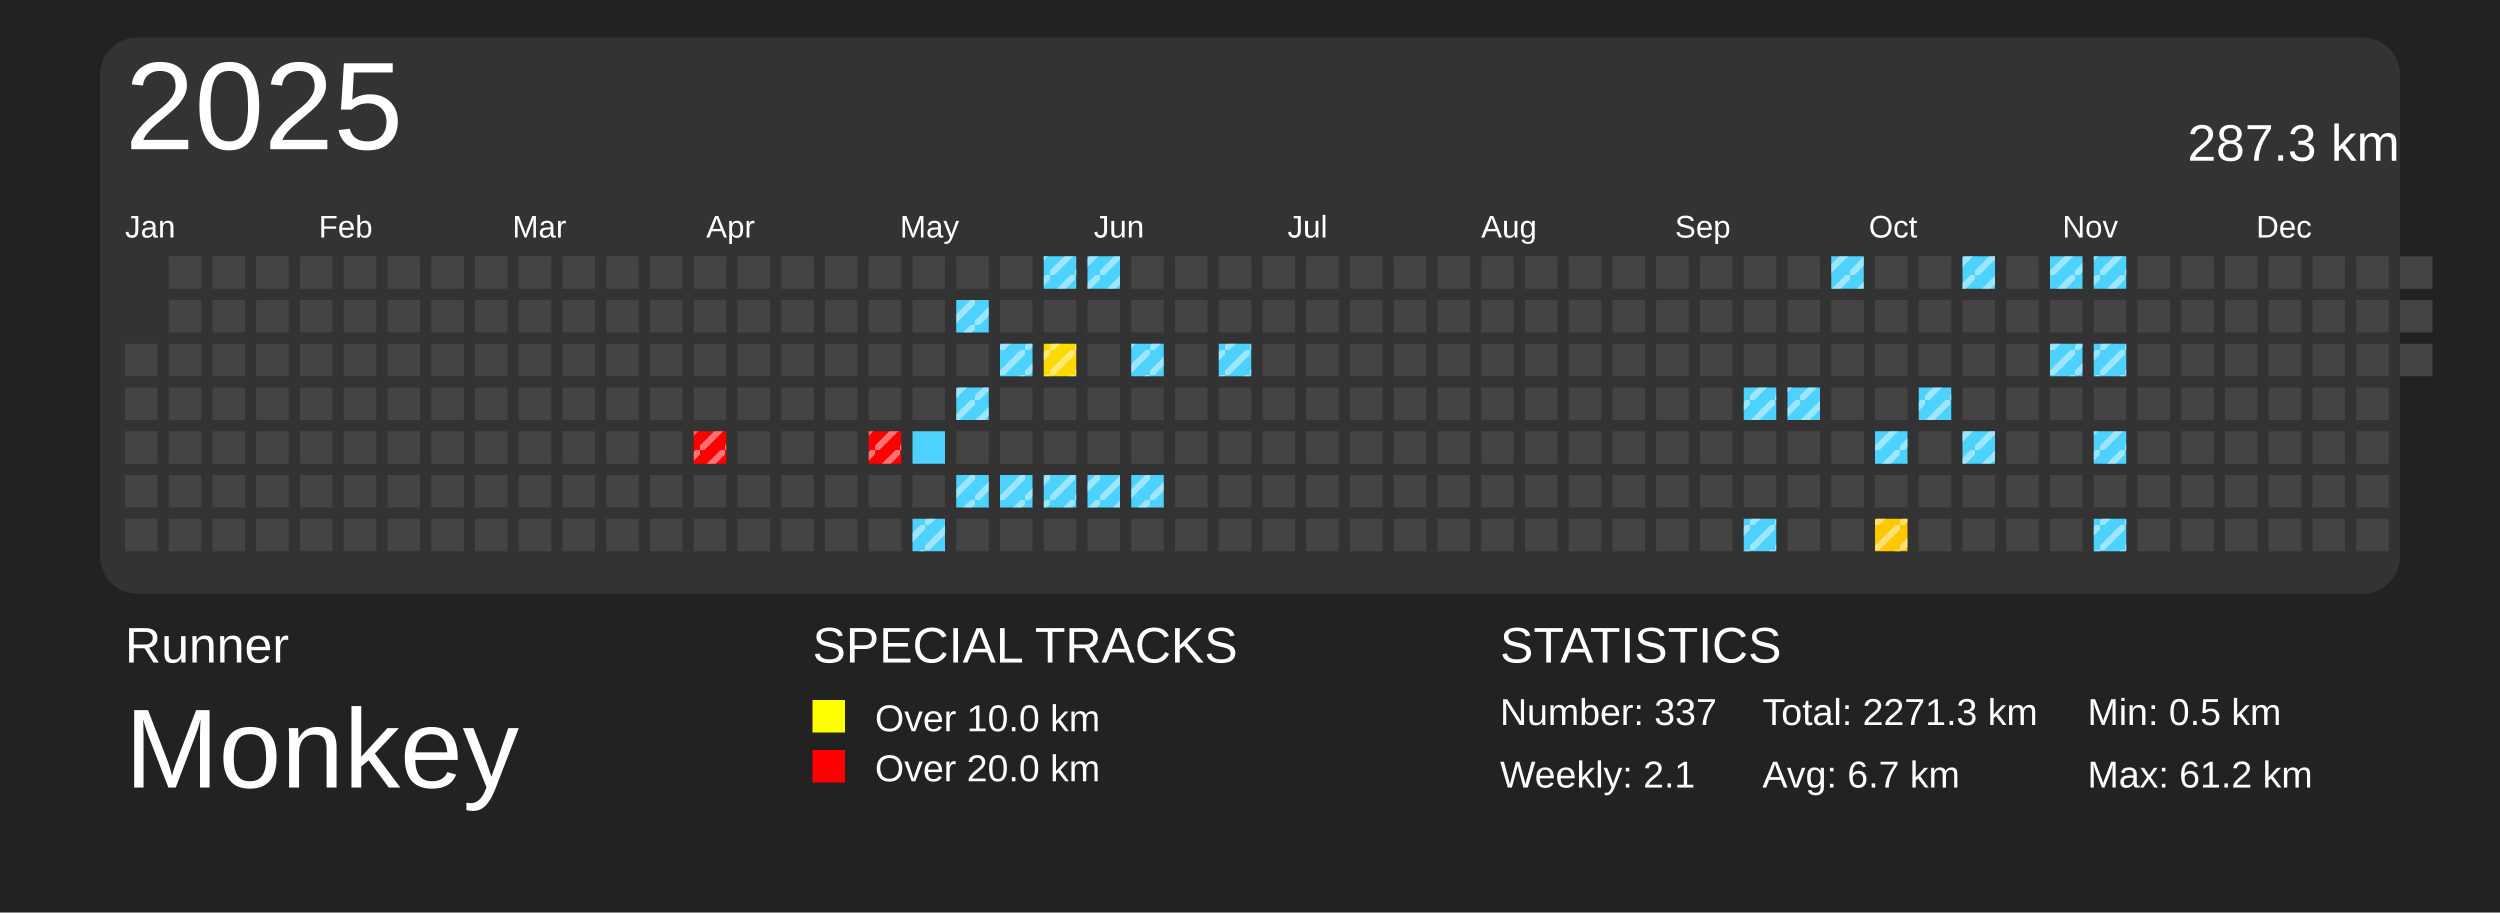
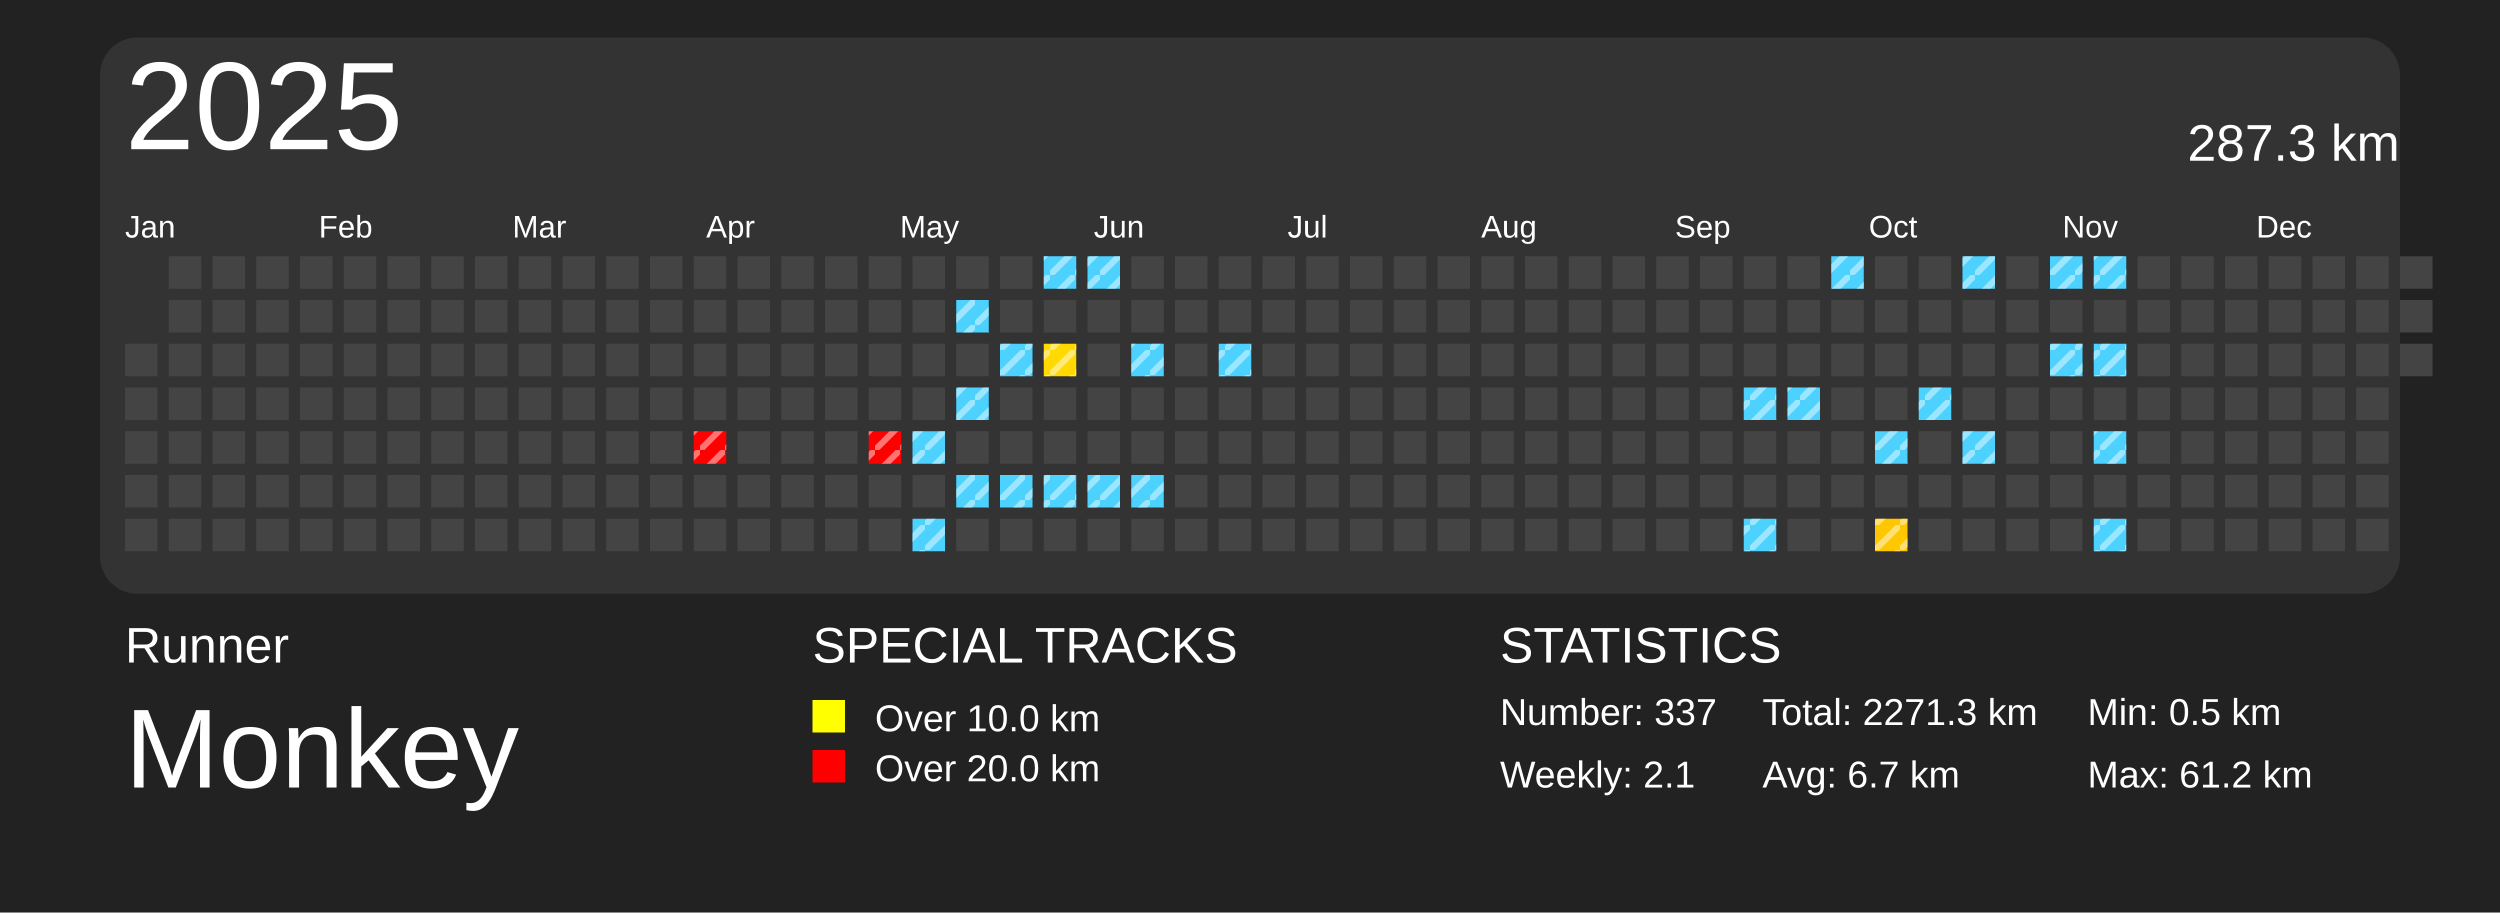
<svg xmlns="http://www.w3.org/2000/svg" baseProfile="full" height="73mm" version="1.1" viewBox="0,0,200,73" width="200mm">
  <defs>
    <pattern height="2" id="indoor-stripe" patternUnits="userSpaceOnUse" width="2">
      <line stroke="white" stroke-opacity="0.45" stroke-width="0.5" x1="0" x2="2" y1="2" y2="0" />
    </pattern>
  </defs>
  <rect fill="#222222" height="73" width="200" x="0" y="0" />
  <text fill="#FFFFFF" style="font-size:4px; font-family:Arial" x="10" y="53">Runner</text>
  <text fill="#FFFFFF" style="font-size:9px; font-family:Arial" x="10" y="63">Monkey</text>
  <text fill="#FFFFFF" style="font-size:4px; font-family:Arial" x="65" y="53">SPECIAL TRACKS</text>
  <rect fill="yellow" height="2.6" width="2.6" x="65" y="56" />
  <text fill="#FFFFFF" style="font-size:3px; font-family:Arial" x="70" y="58.5">Over 10.0 km</text>
  <rect fill="red" height="2.6" width="2.6" x="65" y="60" />
  <text fill="#FFFFFF" style="font-size:3px; font-family:Arial" x="70" y="62.5">Over 20.0 km</text>
  <text fill="#FFFFFF" style="font-size:4px; font-family:Arial" x="120" y="53">STATISTICS</text>
  <text fill="#FFFFFF" style="font-size:3px; font-family:Arial" x="120" y="58">Number: 337</text>
  <text fill="#FFFFFF" style="font-size:3px; font-family:Arial" x="120" y="63">Weekly: 2.1</text>
  <text fill="#FFFFFF" style="font-size:3px; font-family:Arial" x="141" y="58">Total: 2271.3 km</text>
  <text fill="#FFFFFF" style="font-size:3px; font-family:Arial" x="141" y="63">Avg: 6.7 km</text>
  <text fill="#FFFFFF" style="font-size:3px; font-family:Arial" x="167" y="58">Min: 0.5 km</text>
  <text fill="#FFFFFF" style="font-size:3px; font-family:Arial" x="167" y="63">Max: 61.2 km</text>
  <rect fill="#333" height="44.5" rx="3" ry="3" width="184" x="8" y="3" />
  <text dominant-baseline="hanging" fill="#FFFFFF" style="font-size:10.0px; font-family:Arial;" x="10" y="5">2025</text>
  <text dominant-baseline="hanging" fill="#FFFFFF" style="font-size:4.125px; font-family:Arial;" x="175" y="10">287.3 km</text>
  <text fill="#FFFFFF" style="font-size:2.5px; font-family:Arial" x="10.0" y="19">Jan</text>
  <text fill="#FFFFFF" style="font-size:2.5px; font-family:Arial" x="25.5" y="19">Feb</text>
  <text fill="#FFFFFF" style="font-size:2.5px; font-family:Arial" x="41.0" y="19">Mar</text>
  <text fill="#FFFFFF" style="font-size:2.5px; font-family:Arial" x="56.5" y="19">Apr</text>
  <text fill="#FFFFFF" style="font-size:2.5px; font-family:Arial" x="72.0" y="19">May</text>
  <text fill="#FFFFFF" style="font-size:2.5px; font-family:Arial" x="87.5" y="19">Jun</text>
  <text fill="#FFFFFF" style="font-size:2.5px; font-family:Arial" x="103.0" y="19">Jul</text>
  <text fill="#FFFFFF" style="font-size:2.5px; font-family:Arial" x="118.5" y="19">Aug</text>
  <text fill="#FFFFFF" style="font-size:2.5px; font-family:Arial" x="134.0" y="19">Sep</text>
  <text fill="#FFFFFF" style="font-size:2.5px; font-family:Arial" x="149.5" y="19">Oct</text>
  <text fill="#FFFFFF" style="font-size:2.5px; font-family:Arial" x="165.0" y="19">Nov</text>
  <text fill="#FFFFFF" style="font-size:2.5px; font-family:Arial" x="180.5" y="19">Dec</text>
  <rect fill="#444444" height="2.6" width="2.6" x="10.0" y="27.5" />
  <rect fill="#444444" height="2.6" width="2.6" x="10.0" y="31.0" />
  <rect fill="#444444" height="2.6" width="2.6" x="10.0" y="34.5" />
  <rect fill="#444444" height="2.6" width="2.6" x="10.0" y="38.0" />
  <rect fill="#444444" height="2.6" width="2.6" x="10.0" y="41.5" />
  <rect fill="#444444" height="2.6" width="2.6" x="13.5" y="20.5" />
  <rect fill="#444444" height="2.6" width="2.6" x="13.5" y="24.0" />
  <rect fill="#444444" height="2.6" width="2.6" x="13.5" y="27.5" />
  <rect fill="#444444" height="2.6" width="2.6" x="13.5" y="31.0" />
  <rect fill="#444444" height="2.6" width="2.6" x="13.5" y="34.5" />
  <rect fill="#444444" height="2.6" width="2.6" x="13.5" y="38.0" />
  <rect fill="#444444" height="2.6" width="2.6" x="13.5" y="41.5" />
  <rect fill="#444444" height="2.6" width="2.6" x="17.0" y="20.5" />
  <rect fill="#444444" height="2.6" width="2.6" x="17.0" y="24.0" />
  <rect fill="#444444" height="2.6" width="2.6" x="17.0" y="27.5" />
  <rect fill="#444444" height="2.6" width="2.6" x="17.0" y="31.0" />
  <rect fill="#444444" height="2.6" width="2.6" x="17.0" y="34.5" />
  <rect fill="#444444" height="2.6" width="2.6" x="17.0" y="38.0" />
  <rect fill="#444444" height="2.6" width="2.6" x="17.0" y="41.5" />
  <rect fill="#444444" height="2.6" width="2.6" x="20.5" y="20.5" />
  <rect fill="#444444" height="2.6" width="2.6" x="20.5" y="24.0" />
  <rect fill="#444444" height="2.6" width="2.6" x="20.5" y="27.5" />
  <rect fill="#444444" height="2.6" width="2.6" x="20.5" y="31.0" />
  <rect fill="#444444" height="2.6" width="2.6" x="20.5" y="34.5" />
  <rect fill="#444444" height="2.6" width="2.6" x="20.5" y="38.0" />
  <rect fill="#444444" height="2.6" width="2.6" x="20.5" y="41.5" />
  <rect fill="#444444" height="2.6" width="2.6" x="24.0" y="20.5" />
  <rect fill="#444444" height="2.6" width="2.6" x="24.0" y="24.0" />
  <rect fill="#444444" height="2.6" width="2.6" x="24.0" y="27.5" />
  <rect fill="#444444" height="2.6" width="2.6" x="24.0" y="31.0" />
  <rect fill="#444444" height="2.6" width="2.6" x="24.0" y="34.5" />
  <rect fill="#444444" height="2.6" width="2.6" x="24.0" y="38.0" />
  <rect fill="#444444" height="2.6" width="2.6" x="24.0" y="41.5" />
  <rect fill="#444444" height="2.6" width="2.6" x="27.5" y="20.5" />
  <rect fill="#444444" height="2.6" width="2.6" x="27.5" y="24.0" />
  <rect fill="#444444" height="2.6" width="2.6" x="27.5" y="27.5" />
  <rect fill="#444444" height="2.6" width="2.6" x="27.5" y="31.0" />
  <rect fill="#444444" height="2.6" width="2.6" x="27.5" y="34.5" />
  <rect fill="#444444" height="2.6" width="2.6" x="27.5" y="38.0" />
  <rect fill="#444444" height="2.6" width="2.6" x="27.5" y="41.5" />
  <rect fill="#444444" height="2.6" width="2.6" x="31.0" y="20.5" />
  <rect fill="#444444" height="2.6" width="2.6" x="31.0" y="24.0" />
  <rect fill="#444444" height="2.6" width="2.6" x="31.0" y="27.5" />
  <rect fill="#444444" height="2.6" width="2.6" x="31.0" y="31.0" />
  <rect fill="#444444" height="2.6" width="2.6" x="31.0" y="34.5" />
  <rect fill="#444444" height="2.6" width="2.6" x="31.0" y="38.0" />
  <rect fill="#444444" height="2.6" width="2.6" x="31.0" y="41.5" />
  <rect fill="#444444" height="2.6" width="2.6" x="34.5" y="20.5" />
  <rect fill="#444444" height="2.6" width="2.6" x="34.5" y="24.0" />
  <rect fill="#444444" height="2.6" width="2.6" x="34.5" y="27.5" />
  <rect fill="#444444" height="2.6" width="2.6" x="34.5" y="31.0" />
  <rect fill="#444444" height="2.6" width="2.6" x="34.5" y="34.5" />
  <rect fill="#444444" height="2.6" width="2.6" x="34.5" y="38.0" />
  <rect fill="#444444" height="2.6" width="2.6" x="34.5" y="41.5" />
  <rect fill="#444444" height="2.6" width="2.6" x="38.0" y="20.5" />
  <rect fill="#444444" height="2.6" width="2.6" x="38.0" y="24.0" />
  <rect fill="#444444" height="2.6" width="2.6" x="38.0" y="27.5" />
  <rect fill="#444444" height="2.6" width="2.6" x="38.0" y="31.0" />
  <rect fill="#444444" height="2.6" width="2.6" x="38.0" y="34.5" />
  <rect fill="#444444" height="2.6" width="2.6" x="38.0" y="38.0" />
  <rect fill="#444444" height="2.6" width="2.6" x="38.0" y="41.5" />
  <rect fill="#444444" height="2.6" width="2.6" x="41.5" y="20.5" />
  <rect fill="#444444" height="2.6" width="2.6" x="41.5" y="24.0" />
  <rect fill="#444444" height="2.6" width="2.6" x="41.5" y="27.5" />
  <rect fill="#444444" height="2.6" width="2.6" x="41.5" y="31.0" />
  <rect fill="#444444" height="2.6" width="2.6" x="41.5" y="34.5" />
  <rect fill="#444444" height="2.6" width="2.6" x="41.5" y="38.0" />
  <rect fill="#444444" height="2.6" width="2.6" x="41.5" y="41.5" />
  <rect fill="#444444" height="2.6" width="2.6" x="45.0" y="20.5" />
  <rect fill="#444444" height="2.6" width="2.6" x="45.0" y="24.0" />
  <rect fill="#444444" height="2.6" width="2.6" x="45.0" y="27.5" />
  <rect fill="#444444" height="2.6" width="2.6" x="45.0" y="31.0" />
  <rect fill="#444444" height="2.6" width="2.6" x="45.0" y="34.5" />
  <rect fill="#444444" height="2.6" width="2.6" x="45.0" y="38.0" />
  <rect fill="#444444" height="2.6" width="2.6" x="45.0" y="41.5" />
  <rect fill="#444444" height="2.6" width="2.6" x="48.5" y="20.5" />
  <rect fill="#444444" height="2.6" width="2.6" x="48.5" y="24.0" />
  <rect fill="#444444" height="2.6" width="2.6" x="48.5" y="27.5" />
  <rect fill="#444444" height="2.6" width="2.6" x="48.5" y="31.0" />
  <rect fill="#444444" height="2.6" width="2.6" x="48.5" y="34.5" />
  <rect fill="#444444" height="2.6" width="2.6" x="48.5" y="38.0" />
  <rect fill="#444444" height="2.6" width="2.6" x="48.5" y="41.5" />
  <rect fill="#444444" height="2.6" width="2.6" x="52.0" y="20.5" />
  <rect fill="#444444" height="2.6" width="2.6" x="52.0" y="24.0" />
  <rect fill="#444444" height="2.6" width="2.6" x="52.0" y="27.5" />
  <rect fill="#444444" height="2.6" width="2.6" x="52.0" y="31.0" />
  <rect fill="#444444" height="2.6" width="2.6" x="52.0" y="34.5" />
  <rect fill="#444444" height="2.6" width="2.6" x="52.0" y="38.0" />
  <rect fill="#444444" height="2.6" width="2.6" x="52.0" y="41.5" />
  <rect fill="#444444" height="2.6" width="2.6" x="55.5" y="20.5" />
  <rect fill="#444444" height="2.6" width="2.6" x="55.5" y="24.0" />
  <rect fill="#444444" height="2.6" width="2.6" x="55.5" y="27.5" />
  <rect fill="#444444" height="2.6" width="2.6" x="55.5" y="31.0" />
  <rect fill="red" height="2.6" width="2.6" x="55.5" y="34.5" />
  <rect fill="url(#indoor-stripe)" height="2.6" style="pointer-events: none;" width="2.6" x="55.5" y="34.5" />
  <rect fill="#444444" height="2.6" width="2.6" x="55.5" y="38.0" />
  <rect fill="#444444" height="2.6" width="2.6" x="55.5" y="41.5" />
  <rect fill="#444444" height="2.6" width="2.6" x="59.0" y="20.5" />
  <rect fill="#444444" height="2.6" width="2.6" x="59.0" y="24.0" />
  <rect fill="#444444" height="2.6" width="2.6" x="59.0" y="27.5" />
  <rect fill="#444444" height="2.6" width="2.6" x="59.0" y="31.0" />
  <rect fill="#444444" height="2.6" width="2.6" x="59.0" y="34.5" />
  <rect fill="#444444" height="2.6" width="2.6" x="59.0" y="38.0" />
  <rect fill="#444444" height="2.6" width="2.6" x="59.0" y="41.5" />
  <rect fill="#444444" height="2.6" width="2.6" x="62.5" y="20.5" />
  <rect fill="#444444" height="2.6" width="2.6" x="62.5" y="24.0" />
  <rect fill="#444444" height="2.6" width="2.6" x="62.5" y="27.5" />
  <rect fill="#444444" height="2.6" width="2.6" x="62.5" y="31.0" />
  <rect fill="#444444" height="2.6" width="2.6" x="62.5" y="34.5" />
  <rect fill="#444444" height="2.6" width="2.6" x="62.5" y="38.0" />
  <rect fill="#444444" height="2.6" width="2.6" x="62.5" y="41.5" />
  <rect fill="#444444" height="2.6" width="2.6" x="66.0" y="20.5" />
  <rect fill="#444444" height="2.6" width="2.6" x="66.0" y="24.0" />
  <rect fill="#444444" height="2.6" width="2.6" x="66.0" y="27.5" />
  <rect fill="#444444" height="2.6" width="2.6" x="66.0" y="31.0" />
  <rect fill="#444444" height="2.6" width="2.6" x="66.0" y="34.5" />
  <rect fill="#444444" height="2.6" width="2.6" x="66.0" y="38.0" />
  <rect fill="#444444" height="2.6" width="2.6" x="66.0" y="41.5" />
  <rect fill="#444444" height="2.6" width="2.6" x="69.5" y="20.5" />
  <rect fill="#444444" height="2.6" width="2.6" x="69.5" y="24.0" />
  <rect fill="#444444" height="2.6" width="2.6" x="69.5" y="27.5" />
  <rect fill="#444444" height="2.6" width="2.6" x="69.5" y="31.0" />
  <rect fill="red" height="2.6" width="2.6" x="69.5" y="34.5" />
  <rect fill="url(#indoor-stripe)" height="2.6" style="pointer-events: none;" width="2.6" x="69.5" y="34.5" />
  <rect fill="#444444" height="2.6" width="2.6" x="69.5" y="38.0" />
  <rect fill="#444444" height="2.6" width="2.6" x="69.5" y="41.5" />
  <rect fill="#444444" height="2.6" width="2.6" x="73.0" y="20.5" />
  <rect fill="#444444" height="2.6" width="2.6" x="73.0" y="24.0" />
  <rect fill="#444444" height="2.6" width="2.6" x="73.0" y="27.5" />
  <rect fill="#444444" height="2.6" width="2.6" x="73.0" y="31.0" />
  <rect fill="#4dd2ff" height="2.6" width="2.6" x="73.0" y="34.5" />
+   <rect fill="url(#indoor-stripe)" height="2.6" style="pointer-events: none;" width="2.6" x="73.0" y="34.5" />
  <rect fill="#444444" height="2.6" width="2.6" x="73.0" y="38.0" />
  <rect fill="#4dd2ff" height="2.6" width="2.6" x="73.0" y="41.5" />
  <rect fill="url(#indoor-stripe)" height="2.6" style="pointer-events: none;" width="2.6" x="73.0" y="41.5" />
  <rect fill="#444444" height="2.6" width="2.6" x="76.5" y="20.5" />
  <rect fill="#4dd2ff" height="2.6" width="2.6" x="76.5" y="24.0" />
  <rect fill="url(#indoor-stripe)" height="2.6" style="pointer-events: none;" width="2.6" x="76.5" y="24.0" />
  <rect fill="#444444" height="2.6" width="2.6" x="76.5" y="27.5" />
  <rect fill="#4dd2ff" height="2.6" width="2.6" x="76.5" y="31.0" />
  <rect fill="url(#indoor-stripe)" height="2.6" style="pointer-events: none;" width="2.6" x="76.5" y="31.0" />
  <rect fill="#444444" height="2.6" width="2.6" x="76.5" y="34.5" />
  <rect fill="#4dd2ff" height="2.6" width="2.6" x="76.5" y="38.0" />
  <rect fill="url(#indoor-stripe)" height="2.6" style="pointer-events: none;" width="2.6" x="76.5" y="38.0" />
  <rect fill="#444444" height="2.6" width="2.6" x="76.5" y="41.5" />
  <rect fill="#444444" height="2.6" width="2.6" x="80.0" y="20.5" />
  <rect fill="#444444" height="2.6" width="2.6" x="80.0" y="24.0" />
  <rect fill="#4dd2ff" height="2.6" width="2.6" x="80.0" y="27.5" />
  <rect fill="url(#indoor-stripe)" height="2.6" style="pointer-events: none;" width="2.6" x="80.0" y="27.5" />
  <rect fill="#444444" height="2.6" width="2.6" x="80.0" y="31.0" />
  <rect fill="#444444" height="2.6" width="2.6" x="80.0" y="34.5" />
  <rect fill="#4dd2ff" height="2.6" width="2.6" x="80.0" y="38.0" />
  <rect fill="url(#indoor-stripe)" height="2.6" style="pointer-events: none;" width="2.6" x="80.0" y="38.0" />
  <rect fill="#444444" height="2.6" width="2.6" x="80.0" y="41.5" />
  <rect fill="#4dd2ff" height="2.6" width="2.6" x="83.5" y="20.5" />
  <rect fill="url(#indoor-stripe)" height="2.6" style="pointer-events: none;" width="2.6" x="83.5" y="20.5" />
  <rect fill="#444444" height="2.6" width="2.6" x="83.5" y="24.0" />
  <rect fill="#ffd900" height="2.6" width="2.6" x="83.5" y="27.5" />
  <rect fill="url(#indoor-stripe)" height="2.6" style="pointer-events: none;" width="2.6" x="83.5" y="27.5" />
  <rect fill="#444444" height="2.6" width="2.6" x="83.5" y="31.0" />
  <rect fill="#444444" height="2.6" width="2.6" x="83.5" y="34.5" />
  <rect fill="#4dd2ff" height="2.6" width="2.6" x="83.5" y="38.0" />
  <rect fill="url(#indoor-stripe)" height="2.6" style="pointer-events: none;" width="2.6" x="83.5" y="38.0" />
  <rect fill="#444444" height="2.6" width="2.6" x="83.5" y="41.5" />
  <rect fill="#4dd2ff" height="2.6" width="2.6" x="87.0" y="20.5" />
  <rect fill="url(#indoor-stripe)" height="2.6" style="pointer-events: none;" width="2.6" x="87.0" y="20.5" />
  <rect fill="#444444" height="2.6" width="2.6" x="87.0" y="24.0" />
  <rect fill="#444444" height="2.6" width="2.6" x="87.0" y="27.5" />
  <rect fill="#444444" height="2.6" width="2.6" x="87.0" y="31.0" />
  <rect fill="#444444" height="2.6" width="2.6" x="87.0" y="34.5" />
  <rect fill="#4dd2ff" height="2.6" width="2.6" x="87.0" y="38.0" />
  <rect fill="url(#indoor-stripe)" height="2.6" style="pointer-events: none;" width="2.6" x="87.0" y="38.0" />
  <rect fill="#444444" height="2.6" width="2.6" x="87.0" y="41.5" />
  <rect fill="#444444" height="2.6" width="2.6" x="90.5" y="20.5" />
  <rect fill="#444444" height="2.6" width="2.6" x="90.5" y="24.0" />
  <rect fill="#4dd2ff" height="2.6" width="2.6" x="90.5" y="27.5" />
  <rect fill="url(#indoor-stripe)" height="2.6" style="pointer-events: none;" width="2.6" x="90.5" y="27.5" />
  <rect fill="#444444" height="2.6" width="2.6" x="90.5" y="31.0" />
  <rect fill="#444444" height="2.6" width="2.6" x="90.5" y="34.5" />
  <rect fill="#4dd2ff" height="2.6" width="2.6" x="90.5" y="38.0" />
  <rect fill="url(#indoor-stripe)" height="2.6" style="pointer-events: none;" width="2.6" x="90.5" y="38.0" />
  <rect fill="#444444" height="2.6" width="2.6" x="90.5" y="41.5" />
  <rect fill="#444444" height="2.6" width="2.6" x="94.0" y="20.5" />
  <rect fill="#444444" height="2.6" width="2.6" x="94.0" y="24.0" />
  <rect fill="#444444" height="2.6" width="2.6" x="94.0" y="27.5" />
  <rect fill="#444444" height="2.6" width="2.6" x="94.0" y="31.0" />
  <rect fill="#444444" height="2.6" width="2.6" x="94.0" y="34.5" />
  <rect fill="#444444" height="2.6" width="2.6" x="94.0" y="38.0" />
  <rect fill="#444444" height="2.6" width="2.6" x="94.0" y="41.5" />
  <rect fill="#444444" height="2.6" width="2.6" x="97.5" y="20.5" />
  <rect fill="#444444" height="2.6" width="2.6" x="97.5" y="24.0" />
  <rect fill="#4dd2ff" height="2.6" width="2.6" x="97.5" y="27.5" />
  <rect fill="url(#indoor-stripe)" height="2.6" style="pointer-events: none;" width="2.6" x="97.5" y="27.5" />
  <rect fill="#444444" height="2.6" width="2.6" x="97.5" y="31.0" />
  <rect fill="#444444" height="2.6" width="2.6" x="97.5" y="34.5" />
  <rect fill="#444444" height="2.6" width="2.6" x="97.5" y="38.0" />
  <rect fill="#444444" height="2.6" width="2.6" x="97.5" y="41.5" />
  <rect fill="#444444" height="2.6" width="2.6" x="101.0" y="20.5" />
  <rect fill="#444444" height="2.6" width="2.6" x="101.0" y="24.0" />
  <rect fill="#444444" height="2.6" width="2.6" x="101.0" y="27.5" />
  <rect fill="#444444" height="2.6" width="2.6" x="101.0" y="31.0" />
  <rect fill="#444444" height="2.6" width="2.6" x="101.0" y="34.5" />
  <rect fill="#444444" height="2.6" width="2.6" x="101.0" y="38.0" />
  <rect fill="#444444" height="2.6" width="2.6" x="101.0" y="41.5" />
  <rect fill="#444444" height="2.6" width="2.6" x="104.5" y="20.5" />
  <rect fill="#444444" height="2.6" width="2.6" x="104.5" y="24.0" />
  <rect fill="#444444" height="2.6" width="2.6" x="104.5" y="27.5" />
  <rect fill="#444444" height="2.6" width="2.6" x="104.5" y="31.0" />
  <rect fill="#444444" height="2.6" width="2.6" x="104.5" y="34.5" />
  <rect fill="#444444" height="2.6" width="2.6" x="104.5" y="38.0" />
  <rect fill="#444444" height="2.6" width="2.6" x="104.5" y="41.5" />
  <rect fill="#444444" height="2.6" width="2.6" x="108.0" y="20.5" />
  <rect fill="#444444" height="2.6" width="2.6" x="108.0" y="24.0" />
  <rect fill="#444444" height="2.6" width="2.6" x="108.0" y="27.5" />
  <rect fill="#444444" height="2.6" width="2.6" x="108.0" y="31.0" />
  <rect fill="#444444" height="2.6" width="2.6" x="108.0" y="34.5" />
  <rect fill="#444444" height="2.6" width="2.6" x="108.0" y="38.0" />
  <rect fill="#444444" height="2.6" width="2.6" x="108.0" y="41.5" />
  <rect fill="#444444" height="2.6" width="2.6" x="111.5" y="20.5" />
  <rect fill="#444444" height="2.6" width="2.6" x="111.5" y="24.0" />
  <rect fill="#444444" height="2.6" width="2.6" x="111.5" y="27.5" />
  <rect fill="#444444" height="2.6" width="2.6" x="111.5" y="31.0" />
  <rect fill="#444444" height="2.6" width="2.6" x="111.5" y="34.5" />
  <rect fill="#444444" height="2.6" width="2.6" x="111.5" y="38.0" />
  <rect fill="#444444" height="2.6" width="2.6" x="111.5" y="41.5" />
  <rect fill="#444444" height="2.6" width="2.6" x="115.0" y="20.5" />
  <rect fill="#444444" height="2.6" width="2.6" x="115.0" y="24.0" />
  <rect fill="#444444" height="2.6" width="2.6" x="115.0" y="27.5" />
  <rect fill="#444444" height="2.6" width="2.6" x="115.0" y="31.0" />
  <rect fill="#444444" height="2.6" width="2.6" x="115.0" y="34.5" />
  <rect fill="#444444" height="2.6" width="2.6" x="115.0" y="38.0" />
  <rect fill="#444444" height="2.6" width="2.6" x="115.0" y="41.5" />
  <rect fill="#444444" height="2.6" width="2.6" x="118.5" y="20.5" />
  <rect fill="#444444" height="2.6" width="2.6" x="118.5" y="24.0" />
  <rect fill="#444444" height="2.6" width="2.6" x="118.5" y="27.5" />
  <rect fill="#444444" height="2.6" width="2.6" x="118.5" y="31.0" />
  <rect fill="#444444" height="2.6" width="2.6" x="118.5" y="34.5" />
  <rect fill="#444444" height="2.6" width="2.6" x="118.5" y="38.0" />
  <rect fill="#444444" height="2.6" width="2.6" x="118.5" y="41.5" />
  <rect fill="#444444" height="2.6" width="2.6" x="122.0" y="20.5" />
  <rect fill="#444444" height="2.6" width="2.6" x="122.0" y="24.0" />
  <rect fill="#444444" height="2.6" width="2.6" x="122.0" y="27.5" />
  <rect fill="#444444" height="2.6" width="2.6" x="122.0" y="31.0" />
  <rect fill="#444444" height="2.6" width="2.6" x="122.0" y="34.5" />
  <rect fill="#444444" height="2.6" width="2.6" x="122.0" y="38.0" />
  <rect fill="#444444" height="2.6" width="2.6" x="122.0" y="41.5" />
  <rect fill="#444444" height="2.6" width="2.6" x="125.5" y="20.5" />
  <rect fill="#444444" height="2.6" width="2.6" x="125.5" y="24.0" />
  <rect fill="#444444" height="2.6" width="2.6" x="125.5" y="27.5" />
  <rect fill="#444444" height="2.6" width="2.6" x="125.5" y="31.0" />
  <rect fill="#444444" height="2.6" width="2.6" x="125.5" y="34.5" />
  <rect fill="#444444" height="2.6" width="2.6" x="125.5" y="38.0" />
  <rect fill="#444444" height="2.6" width="2.6" x="125.5" y="41.5" />
  <rect fill="#444444" height="2.6" width="2.6" x="129.0" y="20.5" />
  <rect fill="#444444" height="2.6" width="2.6" x="129.0" y="24.0" />
  <rect fill="#444444" height="2.6" width="2.6" x="129.0" y="27.5" />
  <rect fill="#444444" height="2.6" width="2.6" x="129.0" y="31.0" />
  <rect fill="#444444" height="2.6" width="2.6" x="129.0" y="34.5" />
  <rect fill="#444444" height="2.6" width="2.6" x="129.0" y="38.0" />
  <rect fill="#444444" height="2.6" width="2.6" x="129.0" y="41.5" />
  <rect fill="#444444" height="2.6" width="2.6" x="132.5" y="20.5" />
  <rect fill="#444444" height="2.6" width="2.6" x="132.5" y="24.0" />
  <rect fill="#444444" height="2.6" width="2.6" x="132.5" y="27.5" />
  <rect fill="#444444" height="2.6" width="2.6" x="132.5" y="31.0" />
  <rect fill="#444444" height="2.6" width="2.6" x="132.5" y="34.5" />
  <rect fill="#444444" height="2.6" width="2.6" x="132.5" y="38.0" />
  <rect fill="#444444" height="2.6" width="2.6" x="132.5" y="41.5" />
  <rect fill="#444444" height="2.6" width="2.6" x="136.0" y="20.5" />
  <rect fill="#444444" height="2.6" width="2.6" x="136.0" y="24.0" />
  <rect fill="#444444" height="2.6" width="2.6" x="136.0" y="27.5" />
  <rect fill="#444444" height="2.6" width="2.6" x="136.0" y="31.0" />
  <rect fill="#444444" height="2.6" width="2.6" x="136.0" y="34.5" />
  <rect fill="#444444" height="2.6" width="2.6" x="136.0" y="38.0" />
  <rect fill="#444444" height="2.6" width="2.6" x="136.0" y="41.5" />
  <rect fill="#444444" height="2.6" width="2.6" x="139.5" y="20.5" />
  <rect fill="#444444" height="2.6" width="2.6" x="139.5" y="24.0" />
  <rect fill="#444444" height="2.6" width="2.6" x="139.5" y="27.5" />
  <rect fill="#4dd2ff" height="2.6" width="2.6" x="139.5" y="31.0" />
  <rect fill="url(#indoor-stripe)" height="2.6" style="pointer-events: none;" width="2.6" x="139.5" y="31.0" />
  <rect fill="#444444" height="2.6" width="2.6" x="139.5" y="34.5" />
  <rect fill="#444444" height="2.6" width="2.6" x="139.5" y="38.0" />
  <rect fill="#4dd2ff" height="2.6" width="2.6" x="139.5" y="41.5" />
  <rect fill="url(#indoor-stripe)" height="2.6" style="pointer-events: none;" width="2.6" x="139.5" y="41.5" />
  <rect fill="#444444" height="2.6" width="2.6" x="143.0" y="20.5" />
  <rect fill="#444444" height="2.6" width="2.6" x="143.0" y="24.0" />
  <rect fill="#444444" height="2.6" width="2.6" x="143.0" y="27.5" />
  <rect fill="#4dd2ff" height="2.6" width="2.6" x="143.0" y="31.0" />
  <rect fill="url(#indoor-stripe)" height="2.6" style="pointer-events: none;" width="2.6" x="143.0" y="31.0" />
  <rect fill="#444444" height="2.6" width="2.6" x="143.0" y="34.5" />
  <rect fill="#444444" height="2.6" width="2.6" x="143.0" y="38.0" />
  <rect fill="#444444" height="2.6" width="2.6" x="143.0" y="41.5" />
  <rect fill="#4dd2ff" height="2.6" width="2.6" x="146.5" y="20.5" />
  <rect fill="url(#indoor-stripe)" height="2.6" style="pointer-events: none;" width="2.6" x="146.5" y="20.5" />
  <rect fill="#444444" height="2.6" width="2.6" x="146.5" y="24.0" />
  <rect fill="#444444" height="2.6" width="2.6" x="146.5" y="27.5" />
  <rect fill="#444444" height="2.6" width="2.6" x="146.5" y="31.0" />
  <rect fill="#444444" height="2.6" width="2.6" x="146.5" y="34.5" />
  <rect fill="#444444" height="2.6" width="2.6" x="146.5" y="38.0" />
  <rect fill="#444444" height="2.6" width="2.6" x="146.5" y="41.5" />
  <rect fill="#444444" height="2.6" width="2.6" x="150.0" y="20.5" />
  <rect fill="#444444" height="2.6" width="2.6" x="150.0" y="24.0" />
  <rect fill="#444444" height="2.6" width="2.6" x="150.0" y="27.5" />
  <rect fill="#444444" height="2.6" width="2.6" x="150.0" y="31.0" />
  <rect fill="#4dd2ff" height="2.6" width="2.6" x="150.0" y="34.5" />
  <rect fill="url(#indoor-stripe)" height="2.6" style="pointer-events: none;" width="2.6" x="150.0" y="34.5" />
  <rect fill="#444444" height="2.6" width="2.6" x="150.0" y="38.0" />
  <rect fill="#ffc700" height="2.6" width="2.6" x="150.0" y="41.5" />
  <rect fill="url(#indoor-stripe)" height="2.6" style="pointer-events: none;" width="2.6" x="150.0" y="41.5" />
  <rect fill="#444444" height="2.6" width="2.6" x="153.5" y="20.5" />
  <rect fill="#444444" height="2.6" width="2.6" x="153.5" y="24.0" />
  <rect fill="#444444" height="2.6" width="2.6" x="153.5" y="27.5" />
  <rect fill="#4dd2ff" height="2.6" width="2.6" x="153.5" y="31.0" />
  <rect fill="url(#indoor-stripe)" height="2.6" style="pointer-events: none;" width="2.6" x="153.5" y="31.0" />
  <rect fill="#444444" height="2.6" width="2.6" x="153.5" y="34.5" />
  <rect fill="#444444" height="2.6" width="2.6" x="153.5" y="38.0" />
  <rect fill="#444444" height="2.6" width="2.6" x="153.5" y="41.5" />
  <rect fill="#4dd2ff" height="2.6" width="2.6" x="157.0" y="20.5" />
  <rect fill="url(#indoor-stripe)" height="2.6" style="pointer-events: none;" width="2.6" x="157.0" y="20.5" />
  <rect fill="#444444" height="2.6" width="2.6" x="157.0" y="24.0" />
  <rect fill="#444444" height="2.6" width="2.6" x="157.0" y="27.5" />
  <rect fill="#444444" height="2.6" width="2.6" x="157.0" y="31.0" />
  <rect fill="#4dd2ff" height="2.6" width="2.6" x="157.0" y="34.5" />
  <rect fill="url(#indoor-stripe)" height="2.6" style="pointer-events: none;" width="2.6" x="157.0" y="34.5" />
  <rect fill="#444444" height="2.6" width="2.6" x="157.0" y="38.0" />
  <rect fill="#444444" height="2.6" width="2.6" x="157.0" y="41.5" />
  <rect fill="#444444" height="2.6" width="2.6" x="160.5" y="20.5" />
  <rect fill="#444444" height="2.6" width="2.6" x="160.5" y="24.0" />
  <rect fill="#444444" height="2.6" width="2.6" x="160.5" y="27.5" />
  <rect fill="#444444" height="2.6" width="2.6" x="160.5" y="31.0" />
  <rect fill="#444444" height="2.6" width="2.6" x="160.5" y="34.5" />
  <rect fill="#444444" height="2.6" width="2.6" x="160.5" y="38.0" />
  <rect fill="#444444" height="2.6" width="2.6" x="160.5" y="41.5" />
  <rect fill="#4dd2ff" height="2.6" width="2.6" x="164.0" y="20.5" />
  <rect fill="url(#indoor-stripe)" height="2.6" style="pointer-events: none;" width="2.6" x="164.0" y="20.5" />
  <rect fill="#444444" height="2.6" width="2.6" x="164.0" y="24.0" />
  <rect fill="#4dd2ff" height="2.6" width="2.6" x="164.0" y="27.5" />
  <rect fill="url(#indoor-stripe)" height="2.6" style="pointer-events: none;" width="2.6" x="164.0" y="27.5" />
  <rect fill="#444444" height="2.6" width="2.6" x="164.0" y="31.0" />
  <rect fill="#444444" height="2.6" width="2.6" x="164.0" y="34.5" />
  <rect fill="#444444" height="2.6" width="2.6" x="164.0" y="38.0" />
  <rect fill="#444444" height="2.6" width="2.6" x="164.0" y="41.5" />
  <rect fill="#4dd2ff" height="2.6" width="2.6" x="167.5" y="20.5" />
  <rect fill="url(#indoor-stripe)" height="2.6" style="pointer-events: none;" width="2.6" x="167.5" y="20.5" />
  <rect fill="#444444" height="2.6" width="2.6" x="167.5" y="24.0" />
  <rect fill="#4dd2ff" height="2.6" width="2.6" x="167.5" y="27.5" />
  <rect fill="url(#indoor-stripe)" height="2.6" style="pointer-events: none;" width="2.6" x="167.5" y="27.5" />
  <rect fill="#444444" height="2.6" width="2.6" x="167.5" y="31.0" />
  <rect fill="#4dd2ff" height="2.6" width="2.6" x="167.5" y="34.5" />
  <rect fill="url(#indoor-stripe)" height="2.6" style="pointer-events: none;" width="2.6" x="167.5" y="34.5" />
  <rect fill="#444444" height="2.6" width="2.6" x="167.5" y="38.0" />
  <rect fill="#4dd2ff" height="2.6" width="2.6" x="167.5" y="41.5" />
  <rect fill="url(#indoor-stripe)" height="2.6" style="pointer-events: none;" width="2.6" x="167.5" y="41.5" />
  <rect fill="#444444" height="2.6" width="2.6" x="171.0" y="20.5" />
  <rect fill="#444444" height="2.6" width="2.6" x="171.0" y="24.0" />
  <rect fill="#444444" height="2.6" width="2.6" x="171.0" y="27.5" />
  <rect fill="#444444" height="2.6" width="2.6" x="171.0" y="31.0" />
  <rect fill="#444444" height="2.6" width="2.6" x="171.0" y="34.5" />
  <rect fill="#444444" height="2.6" width="2.6" x="171.0" y="38.0" />
  <rect fill="#444444" height="2.6" width="2.6" x="171.0" y="41.5" />
  <rect fill="#444444" height="2.6" width="2.6" x="174.5" y="20.5" />
  <rect fill="#444444" height="2.6" width="2.6" x="174.5" y="24.0" />
  <rect fill="#444444" height="2.6" width="2.6" x="174.5" y="27.5" />
  <rect fill="#444444" height="2.6" width="2.6" x="174.5" y="31.0" />
  <rect fill="#444444" height="2.6" width="2.6" x="174.5" y="34.5" />
  <rect fill="#444444" height="2.6" width="2.6" x="174.5" y="38.0" />
  <rect fill="#444444" height="2.6" width="2.6" x="174.5" y="41.5" />
  <rect fill="#444444" height="2.6" width="2.6" x="178.0" y="20.5" />
  <rect fill="#444444" height="2.6" width="2.6" x="178.0" y="24.0" />
  <rect fill="#444444" height="2.6" width="2.6" x="178.0" y="27.5" />
  <rect fill="#444444" height="2.6" width="2.6" x="178.0" y="31.0" />
  <rect fill="#444444" height="2.6" width="2.6" x="178.0" y="34.5" />
  <rect fill="#444444" height="2.6" width="2.6" x="178.0" y="38.0" />
  <rect fill="#444444" height="2.6" width="2.6" x="178.0" y="41.5" />
  <rect fill="#444444" height="2.6" width="2.6" x="181.5" y="20.5" />
  <rect fill="#444444" height="2.6" width="2.6" x="181.5" y="24.0" />
  <rect fill="#444444" height="2.6" width="2.6" x="181.5" y="27.5" />
  <rect fill="#444444" height="2.6" width="2.6" x="181.5" y="31.0" />
  <rect fill="#444444" height="2.6" width="2.6" x="181.5" y="34.5" />
  <rect fill="#444444" height="2.6" width="2.6" x="181.5" y="38.0" />
  <rect fill="#444444" height="2.6" width="2.6" x="181.5" y="41.5" />
  <rect fill="#444444" height="2.6" width="2.6" x="185.0" y="20.5" />
  <rect fill="#444444" height="2.6" width="2.6" x="185.0" y="24.0" />
  <rect fill="#444444" height="2.6" width="2.6" x="185.0" y="27.5" />
  <rect fill="#444444" height="2.6" width="2.6" x="185.0" y="31.0" />
  <rect fill="#444444" height="2.6" width="2.6" x="185.0" y="34.5" />
  <rect fill="#444444" height="2.6" width="2.6" x="185.0" y="38.0" />
  <rect fill="#444444" height="2.6" width="2.6" x="185.0" y="41.5" />
  <rect fill="#444444" height="2.6" width="2.6" x="188.5" y="20.5" />
  <rect fill="#444444" height="2.6" width="2.6" x="188.5" y="24.0" />
  <rect fill="#444444" height="2.6" width="2.6" x="188.5" y="27.5" />
  <rect fill="#444444" height="2.6" width="2.6" x="188.5" y="31.0" />
  <rect fill="#444444" height="2.6" width="2.6" x="188.5" y="34.5" />
  <rect fill="#444444" height="2.6" width="2.6" x="188.5" y="38.0" />
  <rect fill="#444444" height="2.6" width="2.6" x="188.5" y="41.5" />
  <rect fill="#444444" height="2.6" width="2.6" x="192.0" y="20.5" />
  <rect fill="#444444" height="2.6" width="2.6" x="192.0" y="24.0" />
  <rect fill="#444444" height="2.6" width="2.6" x="192.0" y="27.5" />
</svg>
